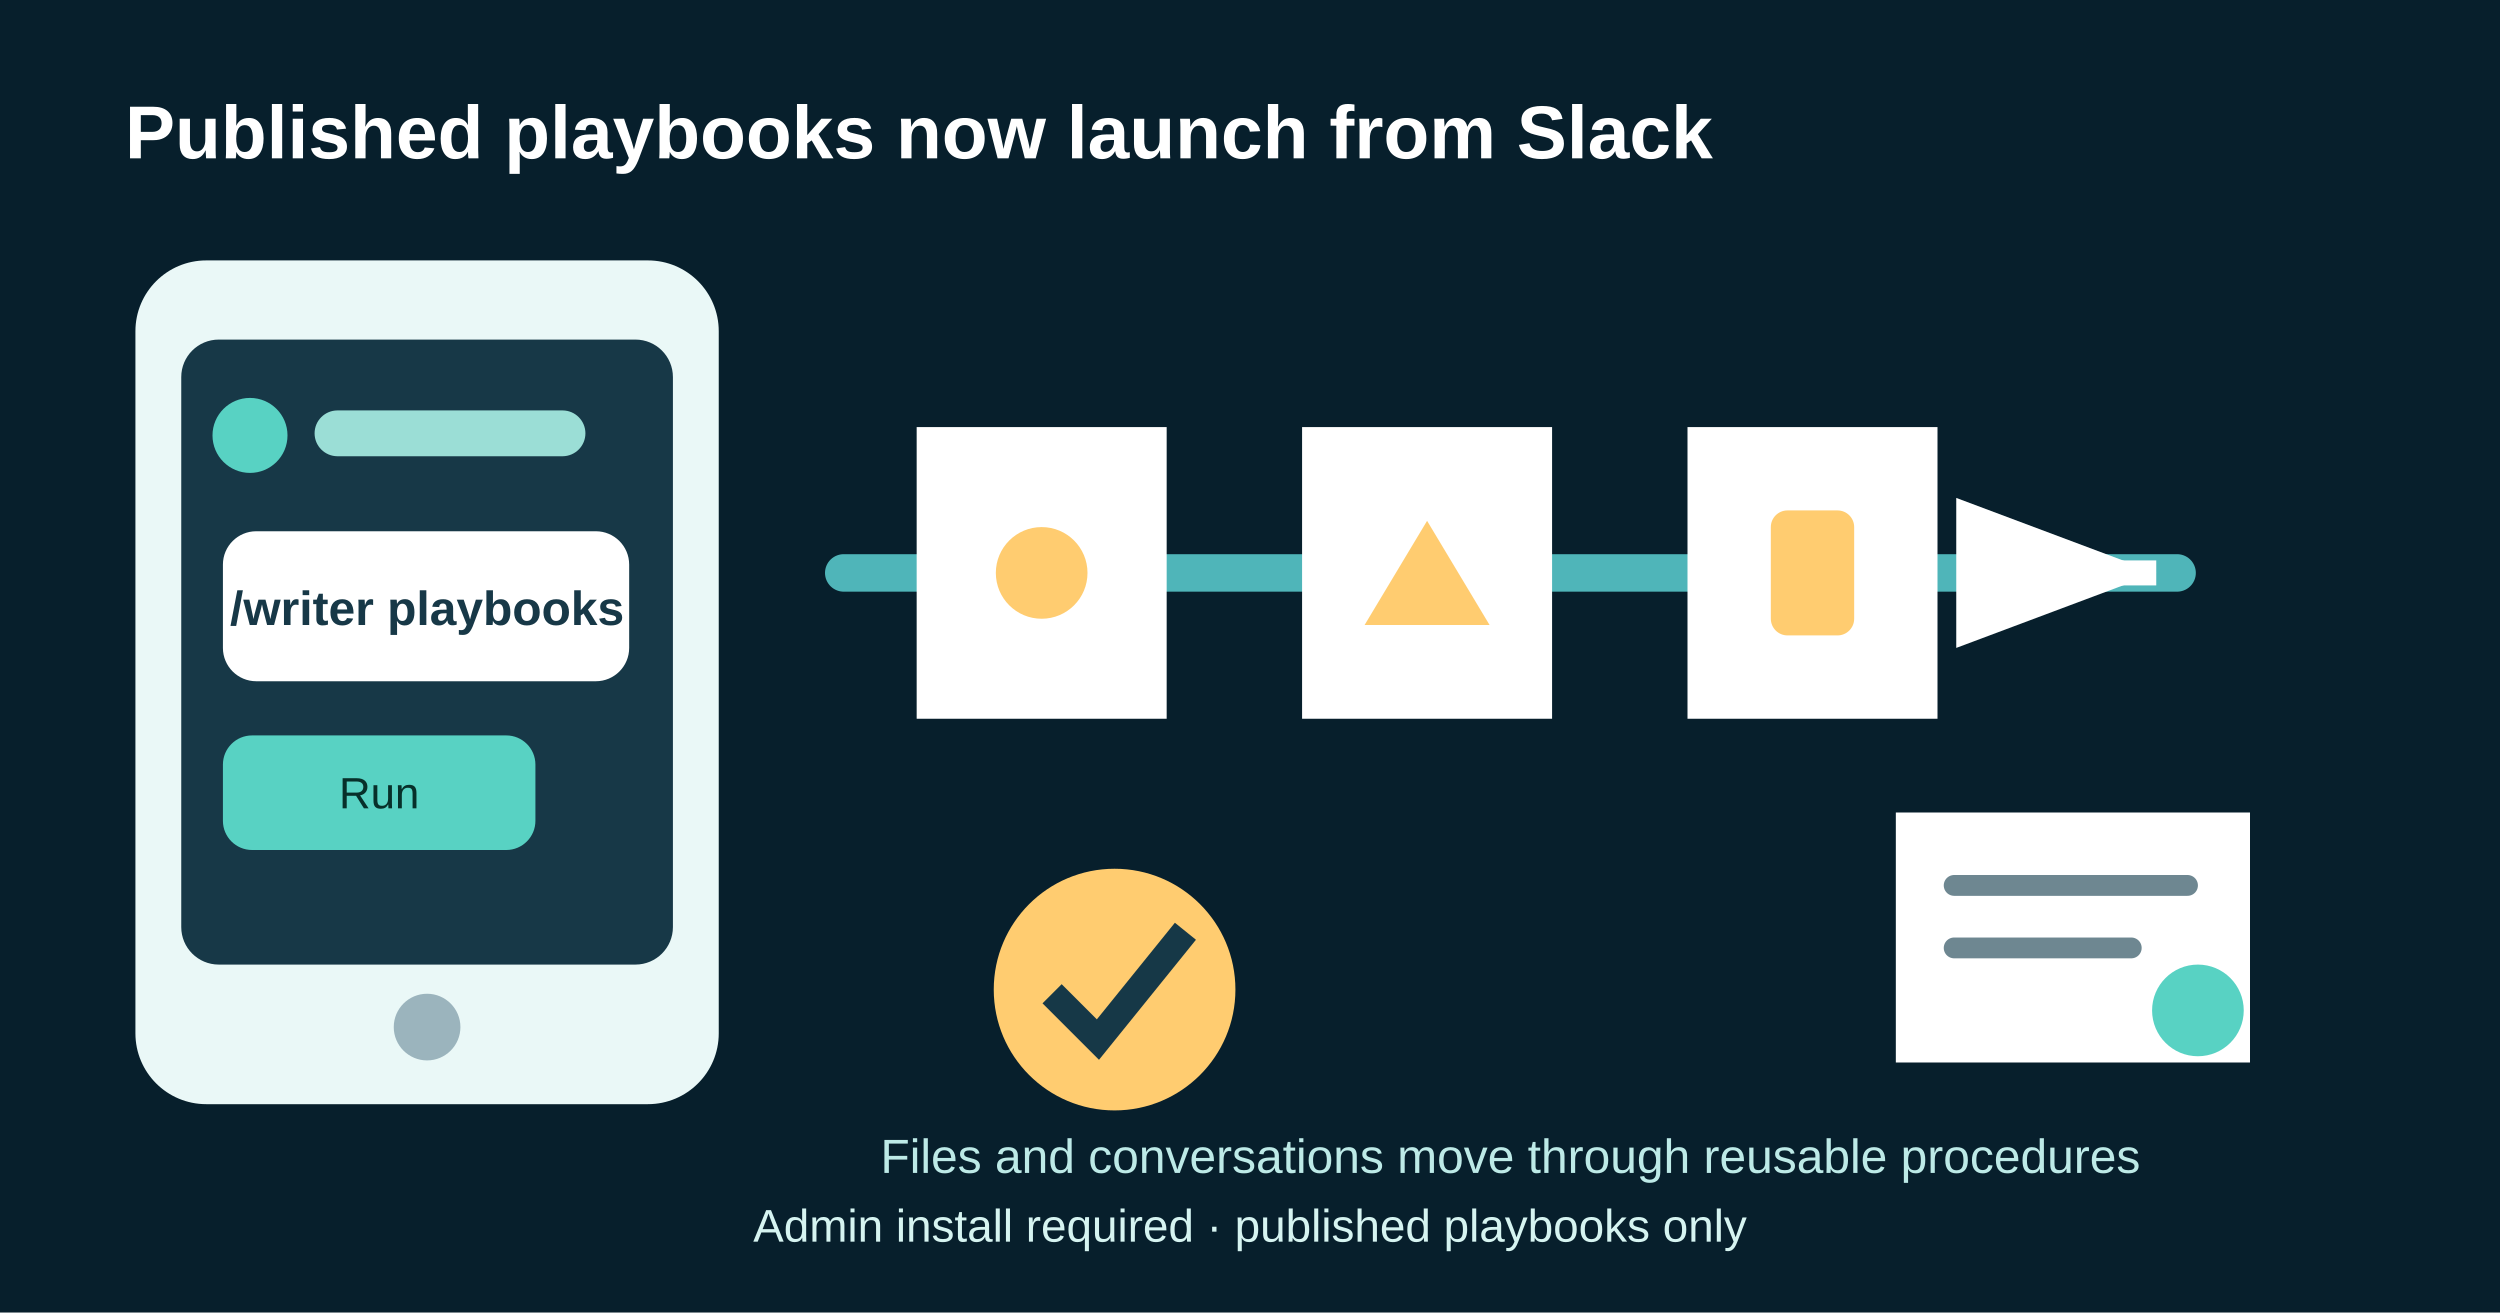
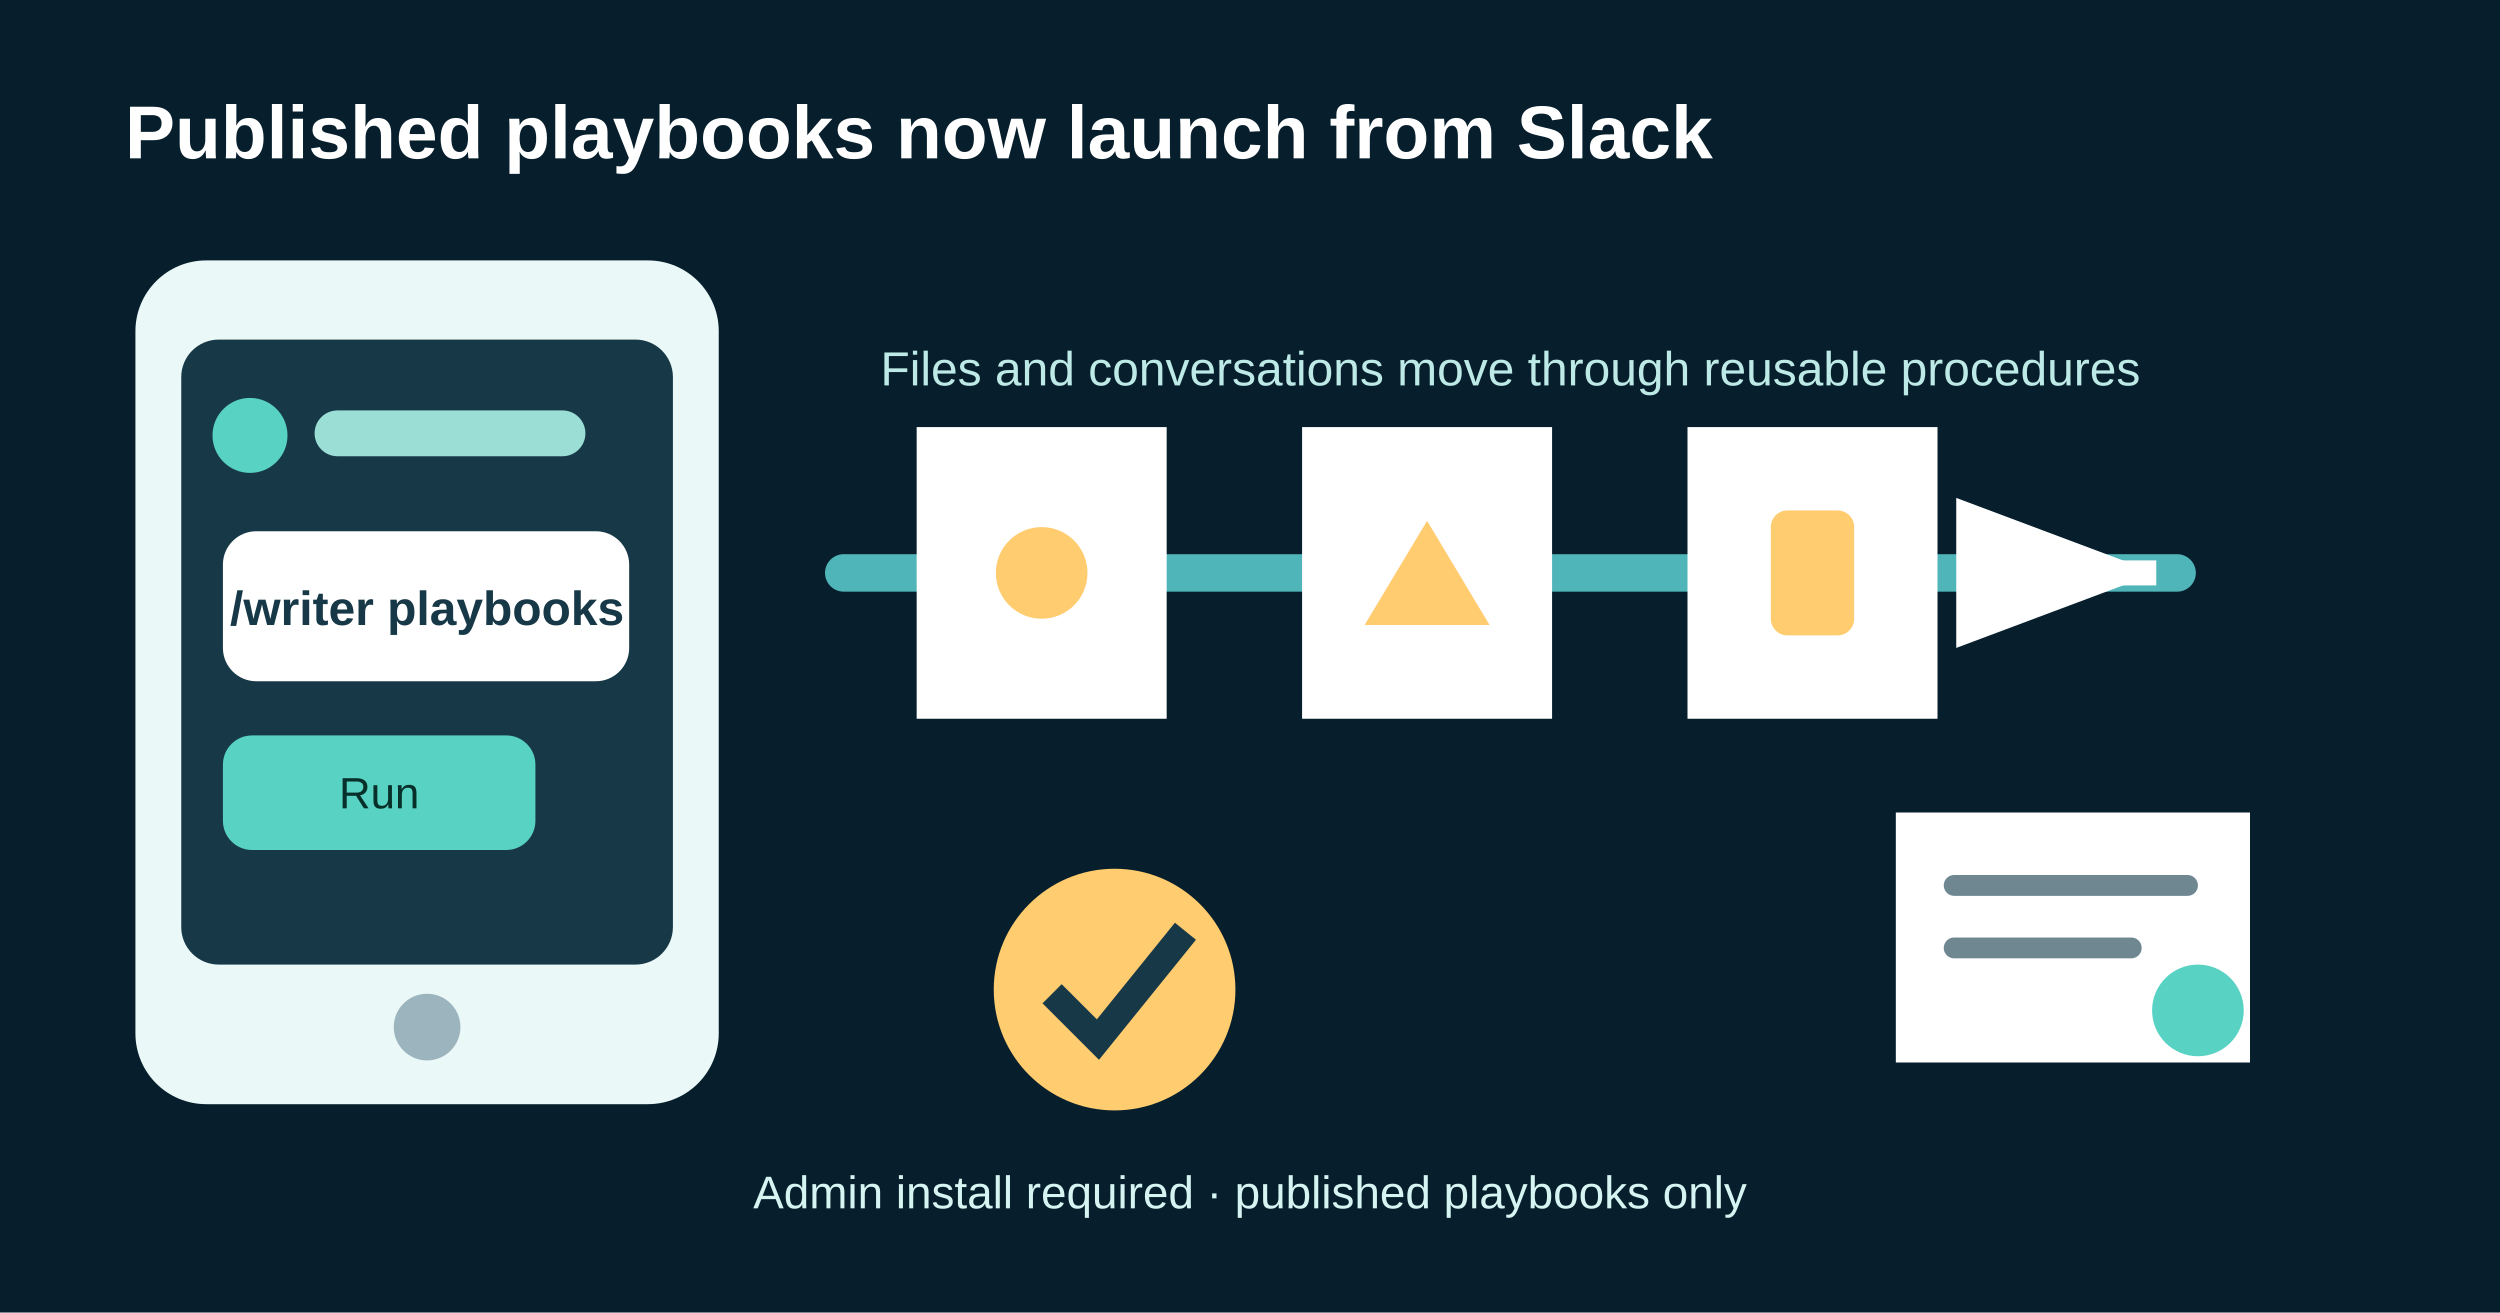
<svg xmlns="http://www.w3.org/2000/svg" width="1200" height="630" viewBox="0 0 1200 630">
  <rect width="1200" height="630" fill="#071f2c" />
  <text x="60" y="76" fill="#fff" font-family="Arial" font-size="36" font-weight="700">Published playbooks now launch from Slack</text>
  <g transform="translate(65 125)">
    <rect x="0" y="0" width="280" height="405" rx="34" fill="#eaf8f7" />
    <rect x="22" y="38" width="236" height="300" rx="18" fill="#173847" />
    <circle cx="55" cy="84" r="18" fill="#58d2c3" />
    <rect x="86" y="72" width="130" height="22" rx="11" fill="#9bded6" />
    <rect x="42" y="130" width="195" height="72" rx="16" fill="#fff" />
    <text x="140" y="175" text-anchor="middle" fill="#173847" font-family="Arial" font-size="23" font-weight="700">/writer playbooks</text>
    <rect x="42" y="228" width="150" height="55" rx="14" fill="#58d2c3" />
    <text x="117" y="263" text-anchor="middle" fill="#07302a" font-family="Arial" font-size="21">Run</text>
    <circle cx="140" cy="368" r="16" fill="#9bb4bd" />
  </g>
  <g transform="translate(405 175)">
    <path d="M0 100 H640" stroke="#4fb5b9" stroke-width="18" stroke-linecap="round" />
    <g fill="#fff">
      <path d="M35 30 h120 v140 h-120 z" />
      <path d="M220 30 h120 v140 h-120 z" />
      <path d="M405 30 h120 v140 h-120 z" />
    </g>
    <g fill="#ffcc70">
      <circle cx="95" cy="100" r="22" />
      <polygon points="280,75 310,125 250,125" />
      <rect x="445" y="70" width="40" height="60" rx="8" />
    </g>
    <path d="M555 100 H630" stroke="#fff" stroke-width="12" marker-end="url(#a)" />
    <defs>
      <marker id="a" markerWidth="10" markerHeight="10" refX="8" refY="3" orient="auto">
        <path d="M0 0 L8 3 L0 6 Z" fill="#fff" />
      </marker>
    </defs>
    <g transform="translate(505 215)">
      <path d="M0 0 h170 v120 h-170 z" fill="#fff" />
      <path d="M28 35 h112 M28 65 h85" stroke="#6e8791" stroke-width="10" stroke-linecap="round" />
      <circle cx="145" cy="95" r="22" fill="#58d2c3" />
    </g>
    <g transform="translate(65 235)">
      <circle cx="65" cy="65" r="58" fill="#ffcc70" />
      <path d="M35 67 l22 22 42-52" fill="none" stroke="#163847" stroke-width="13" />
    </g>
-     <text x="320" y="388" text-anchor="middle" fill="#bdeae7" font-family="Arial" font-size="23">Files and conversations move through reusable procedures</text>
+     <text x="320" y="10" text-anchor="middle" fill="#bdeae7" font-family="Arial" font-size="23">Files and conversations move through reusable procedures</text>
  </g>
-   <text x="600" y="596" text-anchor="middle" fill="#d6f4f1" font-family="Arial" font-size="22">Admin install required · published playbooks only</text>
+   <text x="600" y="580" text-anchor="middle" fill="#d6f4f1" font-family="Arial" font-size="22">Admin install required · published playbooks only</text>
</svg>
